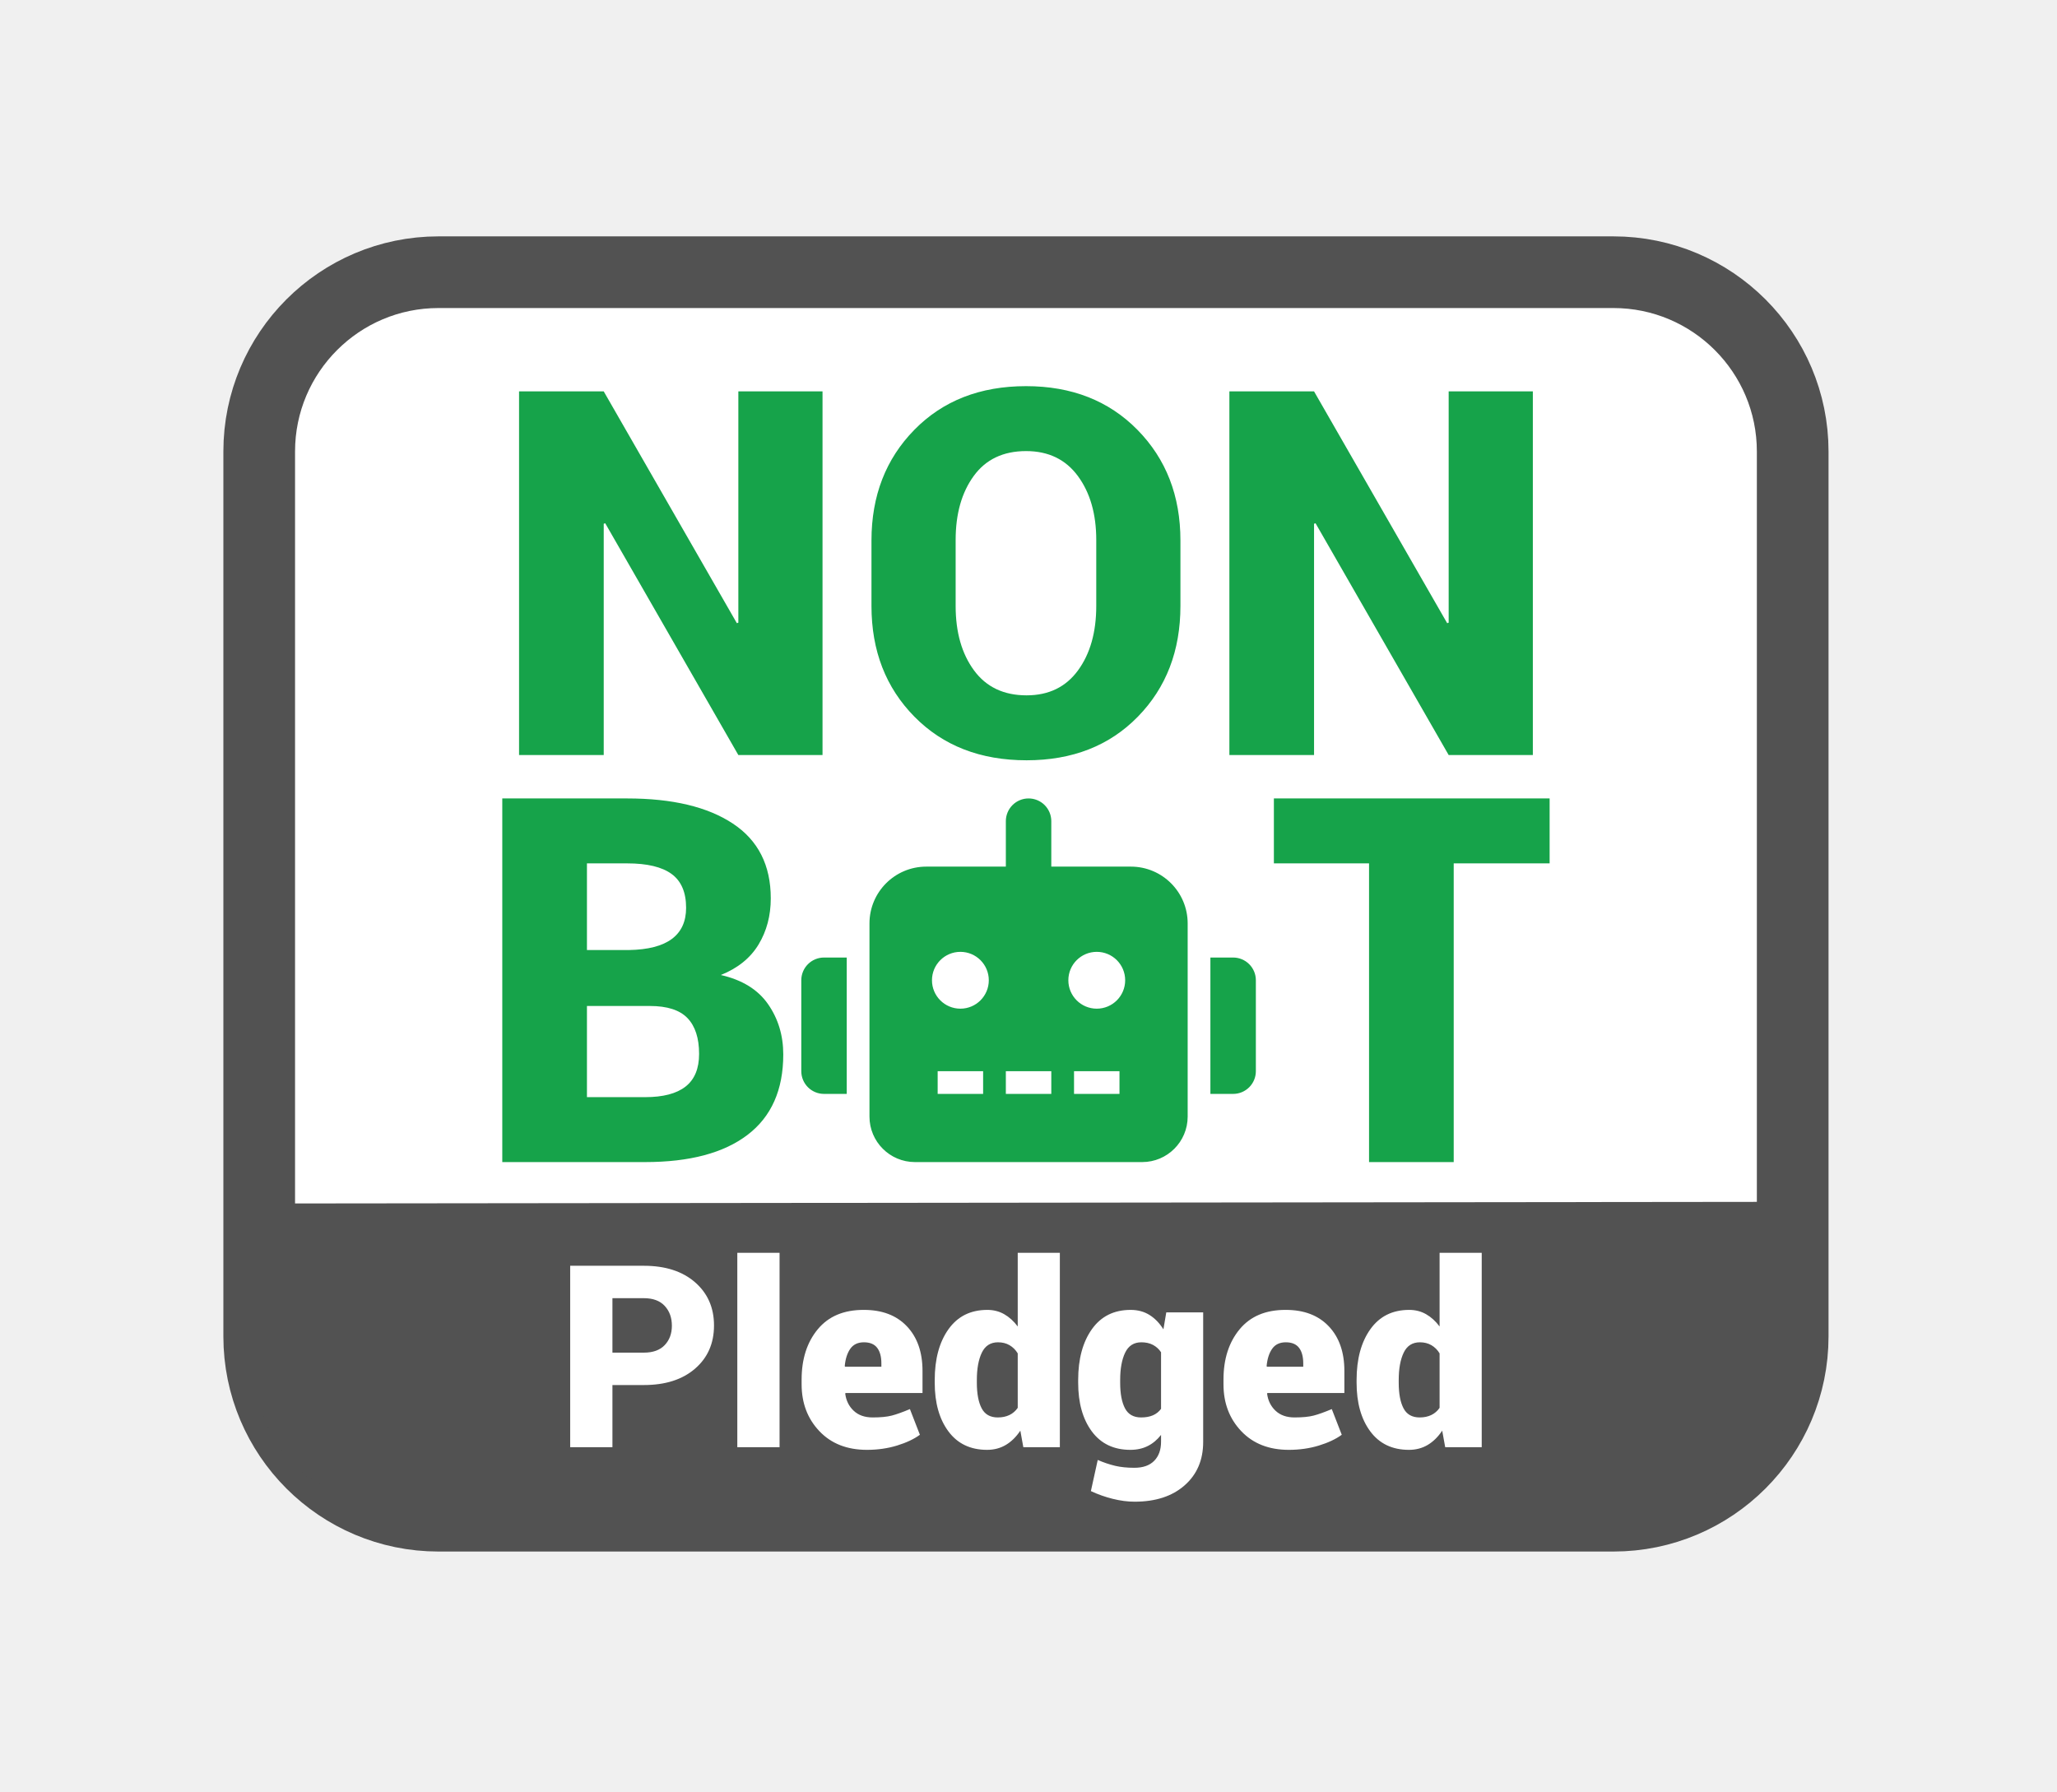
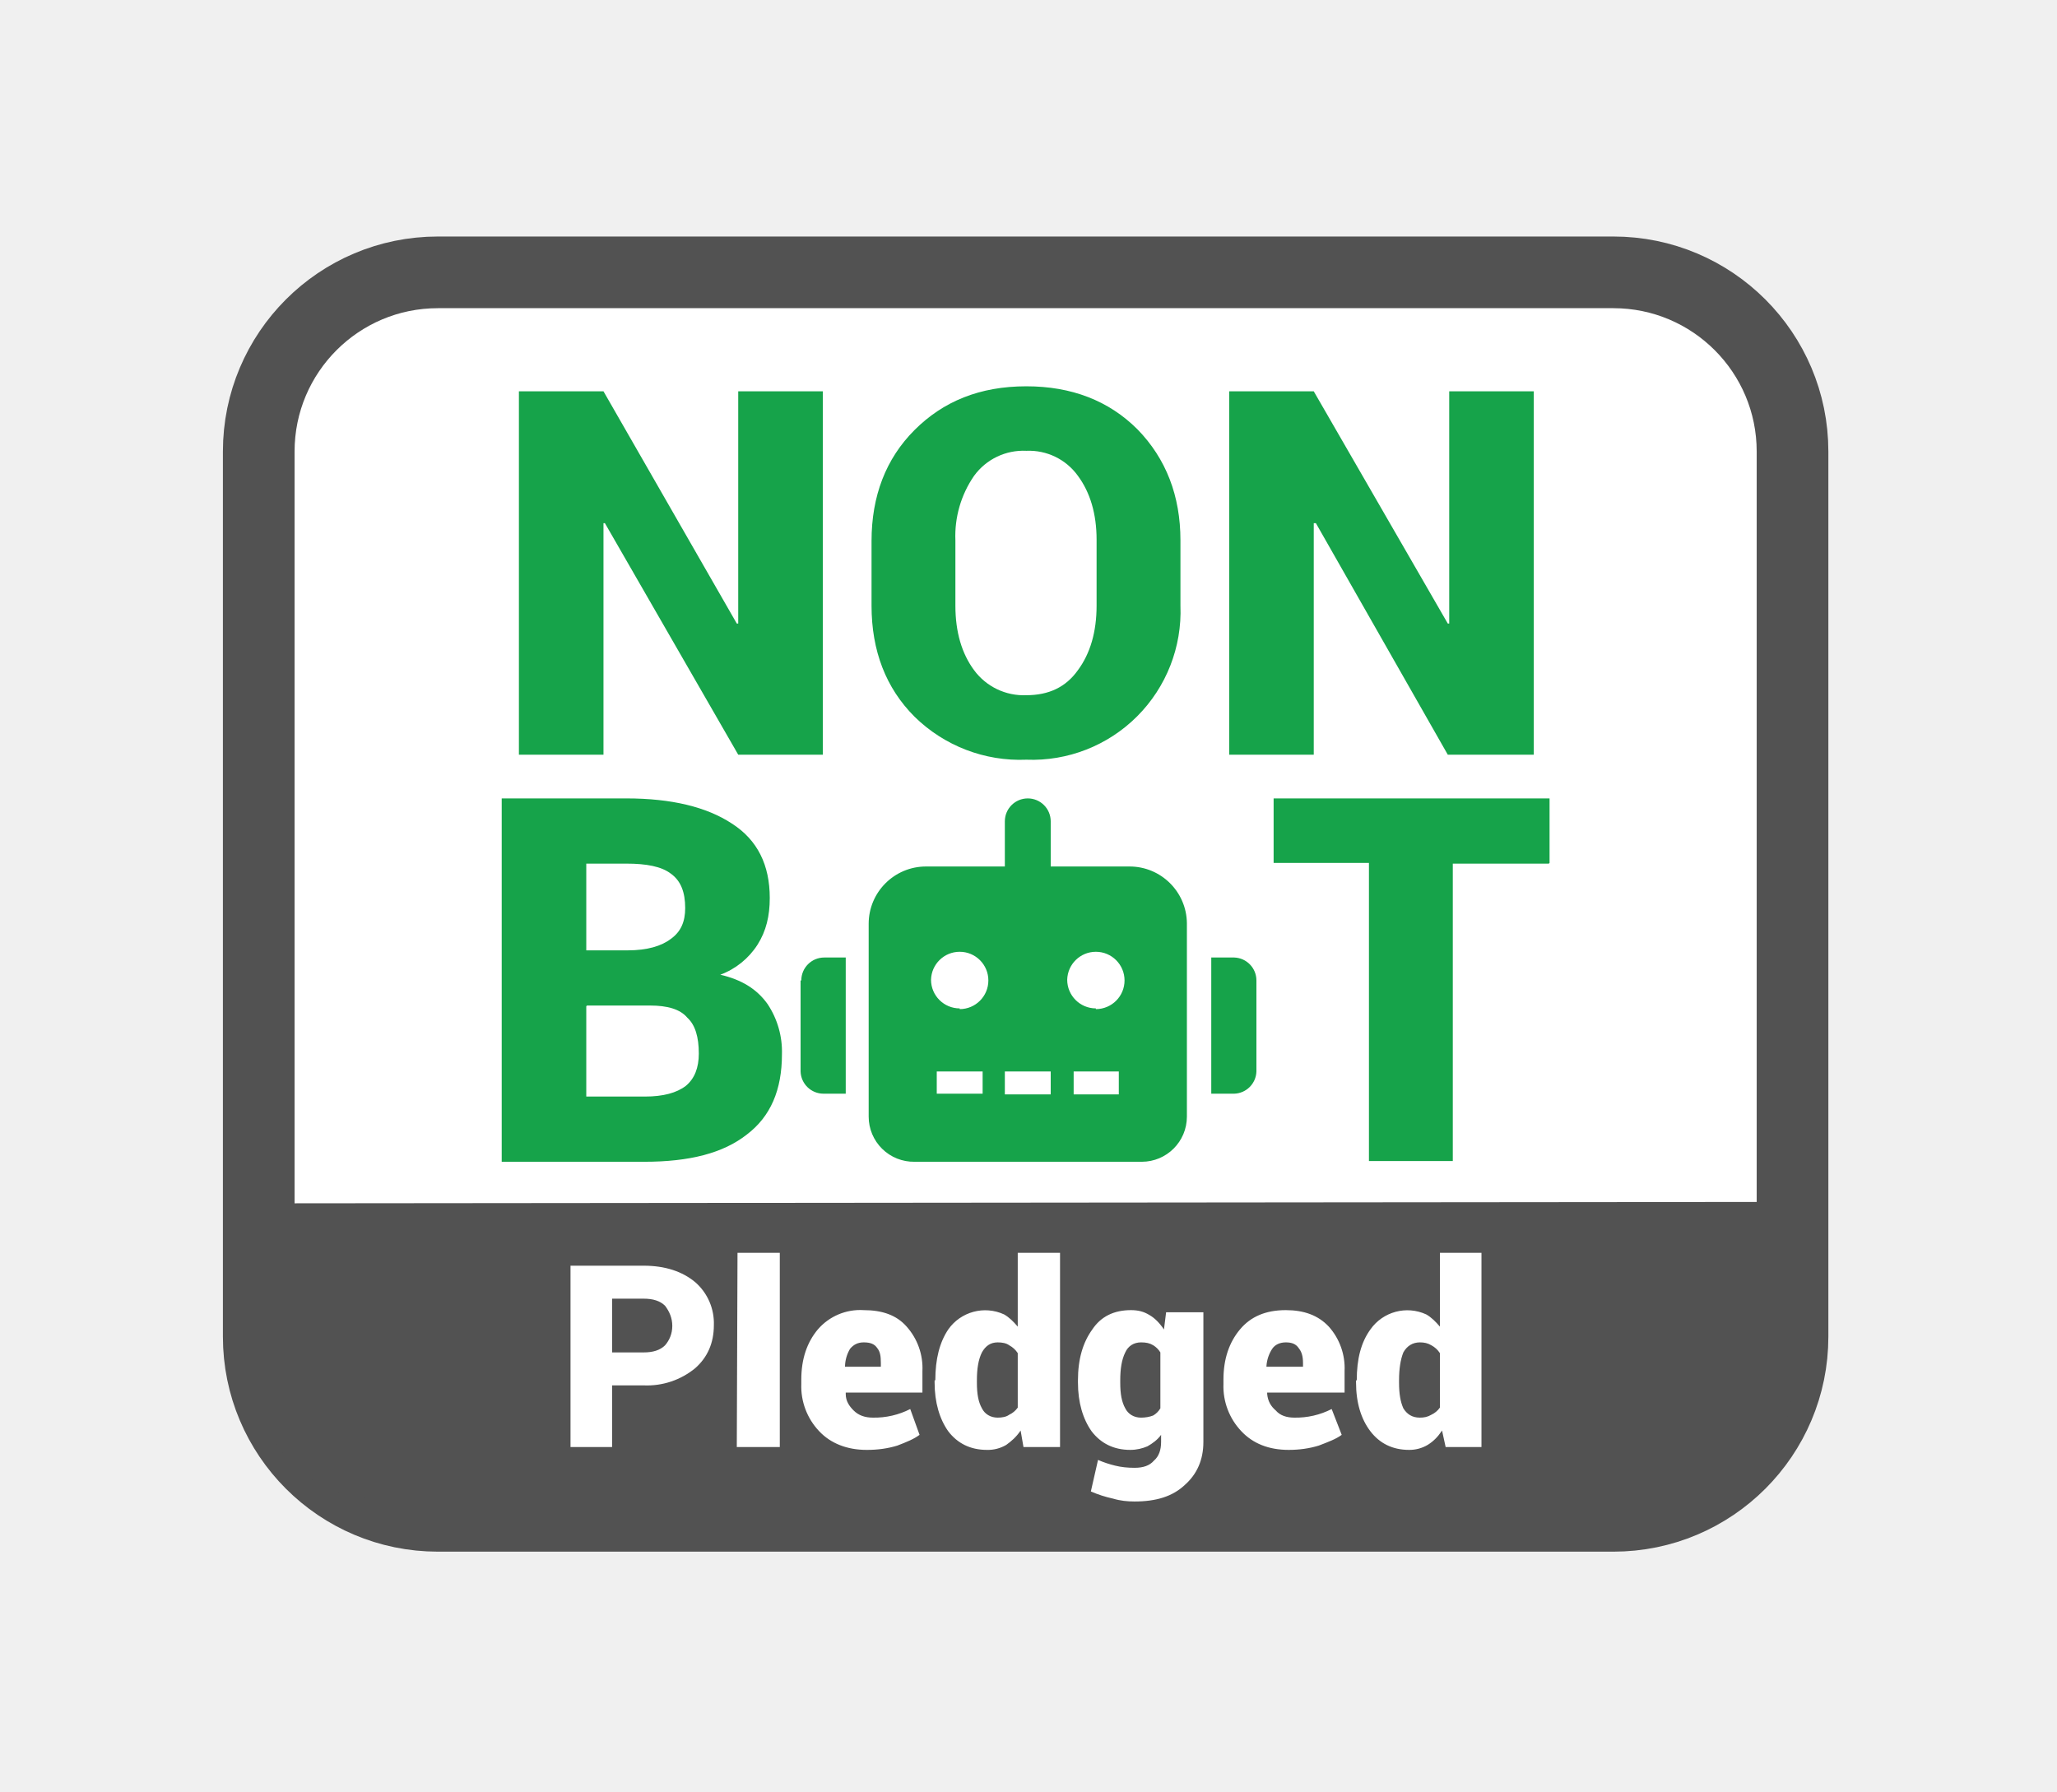
<svg xmlns="http://www.w3.org/2000/svg" xml:space="preserve" fill-rule="evenodd" stroke-linecap="round" stroke-linejoin="round" stroke-miterlimit="1.5" clip-rule="evenodd" viewBox="0 0 287 250">
-   <path fill="none" d="M0 0h286.289v249.785H0z" />
-   <path fill="#fff" stroke="#525252" stroke-width="10" d="M250.123 62.996c0-13.806-11.209-25.016-25.016-25.016H61.182c-13.807 0-25.016 11.21-25.016 25.016v123.471c0 13.807 11.209 25.016 25.016 25.016h163.925c13.807 0 25.016-11.209 25.016-25.016V62.996Z" />
-   <path fill="#16a34a" fill-rule="nonzero" d="M114.761 105.349h-11.744L84.443 73.01l-.209.07v32.269H72.421V54.61h11.813l18.574 32.339.209-.07V54.61h11.744v50.739ZM164.698 84.545c0 6.249-1.981 11.401-5.942 15.455-3.961 4.054-9.136 6.081-15.525 6.081-6.435 0-11.65-2.027-15.646-6.081-3.996-4.054-5.994-9.206-5.994-15.455v-9.13c0-6.227 1.992-11.372 5.976-15.438 3.985-4.066 9.183-6.098 15.595-6.098 6.365 0 11.546 2.032 15.542 6.098 3.996 4.066 5.994 9.211 5.994 15.438v9.13Zm-11.744-9.2c0-3.624-.854-6.598-2.561-8.921-1.708-2.323-4.118-3.485-7.231-3.485-3.183 0-5.617 1.156-7.301 3.467-1.684 2.312-2.526 5.291-2.526 8.939v9.2c0 3.67.853 6.667 2.561 8.99 1.707 2.324 4.153 3.485 7.335 3.485 3.09 0 5.483-1.161 7.179-3.485 1.696-2.323 2.544-5.32 2.544-8.99v-9.2ZM213.868 105.349h-11.744L183.55 73.01l-.209.07v32.269h-11.813V54.61h11.813l18.574 32.339.209-.07V54.61h11.744v50.739ZM70.08 162.143v-50.738h17.424c6.296 0 11.209 1.167 14.74 3.502 3.532 2.335 5.297 5.814 5.297 10.437 0 2.416-.569 4.565-1.707 6.447-1.139 1.881-2.893 3.299-5.262 4.251 2.973.674 5.169 2.027 6.586 4.06 1.417 2.033 2.126 4.373 2.126 7.022 0 4.948-1.661 8.688-4.984 11.221-3.322 2.532-8.084 3.798-14.287 3.798H70.08Zm11.813-21.78v12.72h8.12c2.509 0 4.391-.494 5.645-1.481 1.255-.988 1.882-2.504 1.882-4.548 0-2.207-.54-3.874-1.621-5.001-1.08-1.126-2.828-1.69-5.244-1.69h-8.782Zm0-7.806h5.855c2.671-.046 4.669-.563 5.993-1.55 1.325-.988 1.987-2.434 1.987-4.339 0-2.161-.674-3.735-2.021-4.722-1.348-.987-3.415-1.481-6.203-1.481h-5.611v12.092ZM216.209 120.465h-13.382v41.678h-11.813v-41.678h-13.277v-9.06h38.472v9.06ZM111.799 136.774v12.685a3.168 3.168 0 0 0 3.171 3.171h3.171v-19.027h-3.171a3.168 3.168 0 0 0-3.171 3.171Zm45.981-15.856h-11.099v-6.342a3.168 3.168 0 0 0-3.171-3.171 3.168 3.168 0 0 0-3.171 3.171v6.342H129.24a7.926 7.926 0 0 0-7.928 7.928v26.955a6.348 6.348 0 0 0 6.342 6.342h31.712a6.348 6.348 0 0 0 6.342-6.342v-26.955a7.925 7.925 0 0 0-7.928-7.928Zm-20.612 31.712h-6.342v-3.171h6.342v3.171Zm-3.171-11.892a3.963 3.963 0 0 1-3.964-3.964 3.963 3.963 0 0 1 3.964-3.964 3.963 3.963 0 0 1 3.964 3.964 3.963 3.963 0 0 1-3.964 3.964Zm12.684 11.892h-6.342v-3.171h6.342v3.171Zm9.514 0h-6.342v-3.171h6.342v3.171Zm-3.171-11.892a3.963 3.963 0 0 1-3.964-3.964 3.963 3.963 0 0 1 3.964-3.964 3.963 3.963 0 0 1 3.964 3.964 3.963 3.963 0 0 1-3.964 3.964Zm19.027-7.135h-3.172v19.027h3.172a3.168 3.168 0 0 0 3.171-3.171v-12.685a3.168 3.168 0 0 0-3.171-3.171Z" />
-   <path fill="#525252" d="m250.123 167.69-213.957.232v25.084c0 8.819 7.138 15.974 15.957 15.993l181.643.408a16.318 16.318 0 0 0 16.357-16.32V167.69Z" />
-   <g fill="#fff" fill-rule="nonzero">
-     <path d="M85.449 193.252v8.677h-5.895v-25.318h10.277c3.002 0 5.384.768 7.146 2.304 1.763 1.536 2.644 3.545 2.644 6.026 0 2.492-.881 4.5-2.644 6.025-1.762 1.524-4.144 2.286-7.146 2.286h-4.382Zm0-4.521h4.382c1.275 0 2.246-.35 2.912-1.052.667-.701 1-1.602 1-2.704 0-1.124-.333-2.046-1-2.764-.666-.719-1.637-1.079-2.912-1.079h-4.382v7.599ZM102.872 174.803h5.895v27.126h-5.895zM120.956 202.294c-2.77 0-4.981-.869-6.633-2.608-1.652-1.739-2.478-3.918-2.478-6.538v-.661c0-2.863.75-5.202 2.252-7.016 1.501-1.814 3.648-2.716 6.442-2.704 2.55 0 4.55.765 5.999 2.295 1.449 1.531 2.174 3.606 2.174 6.225v3.078h-10.746l-.035.105c.127.962.521 1.753 1.182 2.373.661.62 1.542.93 2.643.93 1.113 0 2.003-.087 2.669-.26.667-.174 1.51-.476 2.53-.905l1.392 3.582c-.823.603-1.887 1.105-3.191 1.505-1.304.399-2.704.599-4.2.599Zm-.417-15.006c-.846 0-1.481.301-1.904.904-.423.603-.681 1.409-.774 2.417l.052.087h5.06v-.452c0-.95-.197-1.681-.591-2.191-.394-.51-1.008-.765-1.843-.765ZM130.416 192.557c0-2.933.64-5.298 1.921-7.095 1.281-1.797 3.087-2.695 5.417-2.695.869 0 1.655.2 2.356.6.701.4 1.33.971 1.887 1.713v-10.277h5.877v27.126h-5.095l-.417-2.312c-.58.869-1.255 1.533-2.026 1.991-.771.458-1.643.686-2.617.686-2.318 0-4.115-.857-5.39-2.573-1.276-1.716-1.913-3.982-1.913-6.799v-.365Zm5.877.365c0 1.53.223 2.721.67 3.573.446.852 1.197 1.278 2.251 1.278.615 0 1.157-.113 1.626-.339.47-.226.855-.559 1.157-1v-7.598a3.204 3.204 0 0 0-1.148-1.148c-.464-.267-.997-.4-1.6-.4-1.043 0-1.797.481-2.26 1.443-.464.962-.696 2.238-.696 3.826v.365ZM150.43 192.557c0-2.933.638-5.298 1.913-7.095 1.275-1.797 3.078-2.695 5.408-2.695.997 0 1.872.235 2.625.704.754.47 1.403 1.139 1.948 2.009l.4-2.365h5.147v18.084c0 2.516-.864 4.533-2.591 6.051-1.727 1.519-4.052 2.278-6.973 2.278-.974 0-1.994-.133-3.06-.4a16.55 16.55 0 0 1-3.043-1.078l.956-4.347a14.39 14.39 0 0 0 2.452.826c.777.18 1.663.269 2.66.269 1.206 0 2.128-.324 2.765-.973.638-.65.957-1.536.957-2.661v-.956c-.534.684-1.154 1.203-1.861 1.556-.707.354-1.513.53-2.417.53-2.319 0-4.112-.857-5.382-2.573-1.269-1.716-1.904-3.982-1.904-6.799v-.365Zm5.86.365c0 1.53.223 2.721.67 3.573.446.852 1.196 1.278 2.251 1.278.638 0 1.186-.098 1.644-.295a2.76 2.76 0 0 0 1.139-.904v-7.895a3.035 3.035 0 0 0-1.122-1.026c-.458-.243-1-.365-1.626-.365-1.043 0-1.797.481-2.26 1.443-.464.962-.696 2.238-.696 3.826v.365ZM179.817 202.294c-2.771 0-4.982-.869-6.634-2.608-1.652-1.739-2.478-3.918-2.478-6.538v-.661c0-2.863.751-5.202 2.252-7.016s3.649-2.716 6.443-2.704c2.55 0 4.55.765 5.999 2.295 1.449 1.531 2.173 3.606 2.173 6.225v3.078h-10.746l-.035.105c.128.962.522 1.753 1.183 2.373.661.62 1.542.93 2.643.93 1.113 0 2.002-.087 2.669-.26.667-.174 1.51-.476 2.53-.905l1.391 3.582c-.823.603-1.887 1.105-3.191 1.505-1.304.399-2.704.599-4.199.599Zm-.417-15.006c-.847 0-1.481.301-1.904.904-.424.603-.682 1.409-.774 2.417l.052.087h5.06v-.452c0-.95-.197-1.681-.591-2.191-.394-.51-1.009-.765-1.843-.765ZM189.276 192.557c0-2.933.641-5.298 1.922-7.095 1.281-1.797 3.086-2.695 5.416-2.695.87 0 1.655.2 2.357.6.701.4 1.33.971 1.886 1.713v-10.277h5.878v27.126h-5.095l-.418-2.312c-.579.869-1.255 1.533-2.025 1.991-.771.458-1.644.686-2.617.686-2.319 0-4.116-.857-5.391-2.573-1.275-1.716-1.913-3.982-1.913-6.799v-.365Zm5.878.365c0 1.53.223 2.721.669 3.573.446.852 1.197 1.278 2.252 1.278.614 0 1.156-.113 1.626-.339a2.909 2.909 0 0 0 1.156-1v-7.598a3.202 3.202 0 0 0-1.147-1.148c-.464-.267-.997-.4-1.6-.4-1.044 0-1.797.481-2.261 1.443-.463.962-.695 2.238-.695 3.826v.365Z" />
-   </g>
+   <path fill="none" d="M0 0h286.3v249.8H0z" />
+   <path fill="#fff" stroke="#525252" stroke-width="10" d="M250.1 63a25 25 0 0 0-25-25h-164a25 25 0 0 0-25 25v123.5a25 25 0 0 0 25 25h164a25 25 0 0 0 25-25V63Z" />
+   <path fill="#16a34a" fill-rule="nonzero" d="M114.8 105.3H103L84.4 73h-.2v32.3H72.4V54.6h11.8L102.8 87h.2V54.6h11.8v50.7Zm49.9-20.8a20.7 20.7 0 0 1-21.5 21.5 21 21 0 0 1-15.6-6c-4-4-6-9.2-6-15.5v-9c0-6.3 2-11.5 6-15.5s9.1-6.1 15.6-6.1c6.3 0 11.5 2 15.5 6 4 4.1 6 9.3 6 15.5v9.1ZM153 75.3c0-3.6-.9-6.6-2.6-8.9a8.4 8.4 0 0 0-7.2-3.5 8.5 8.5 0 0 0-7.3 3.5 14.8 14.8 0 0 0-2.6 9v9.1c0 3.7.9 6.7 2.6 9a8.6 8.6 0 0 0 7.3 3.5c3.1 0 5.5-1.1 7.2-3.5 1.7-2.3 2.6-5.3 2.6-9v-9.2Zm60.9 30H202L183.6 73h-.3v32.3h-11.8V54.6h11.8L202 87h.2V54.6H214v50.7ZM70 162.1v-50.7h17.4c6.3 0 11.2 1.2 14.7 3.5 3.6 2.3 5.3 5.8 5.3 10.4 0 2.5-.5 4.6-1.7 6.5a10.5 10.5 0 0 1-5.2 4.2c3 .7 5.1 2 6.6 4.1a12 12 0 0 1 2 7c0 5-1.6 8.7-4.9 11.2-3.3 2.6-8 3.8-14.3 3.8H70Zm11.8-21.7V153H90c2.5 0 4.4-.5 5.7-1.5 1.2-1 1.8-2.5 1.8-4.5 0-2.3-.5-4-1.6-5-1-1.2-2.8-1.7-5.2-1.7h-8.8Zm0-7.8h5.8c2.7 0 4.7-.6 6-1.6 1.4-1 2-2.4 2-4.3 0-2.2-.6-3.8-2-4.8-1.3-1-3.4-1.4-6.2-1.4h-5.6v12Zm134.3-12.1h-13.4V162H191v-41.6h-13.3v-9h38.5v9Zm-104.4 16.3v12.7a3.2 3.2 0 0 0 3.2 3.1h3.1v-19H115a3.2 3.2 0 0 0-3.2 3.2Zm46-15.9h-11.1v-6.3a3.2 3.2 0 0 0-3.2-3.2 3.2 3.2 0 0 0-3.2 3.2v6.3h-11a8 8 0 0 0-8 8v26.9a6.3 6.3 0 0 0 6.4 6.3h31.7a6.3 6.3 0 0 0 6.3-6.3v-27a8 8 0 0 0-8-7.9Zm-20.6 31.7h-6.4v-3.1h6.4v3.1Zm-3.2-11.9a4 4 0 0 1-4-4 4 4 0 0 1 4-3.9 4 4 0 0 1 4 4 4 4 0 0 1-4 4Zm12.7 12h-6.4v-3.2h6.4v3.1Zm9.5 0h-6.3v-3.2h6.3v3.1Zm-3.2-12a4 4 0 0 1-4-4 4 4 0 0 1 4-3.9 4 4 0 0 1 4 4 4 4 0 0 1-4 4Zm19-7.1H169v19h3.2a3.2 3.2 0 0 0 3.1-3.1v-12.7a3.2 3.2 0 0 0-3.1-3.2Z" />
+   <path fill="#525252" d="m250.1 167.7-214 .2V193a16 16 0 0 0 16 16l181.7.4a16.3 16.3 0 0 0 16.3-16.3v-25.4Z" />
+   <path fill="#fff" fill-rule="nonzero" d="M85.4 193.3v8.6h-5.8v-25.3h10.2c3 0 5.4.8 7.2 2.3a7.6 7.6 0 0 1 2.6 6c0 2.5-.9 4.5-2.6 6a10.6 10.6 0 0 1-7.2 2.4h-4.4Zm0-4.6h4.4c1.3 0 2.3-.3 3-1 .6-.7 1-1.6 1-2.7s-.4-2-1-2.8c-.7-.7-1.7-1-3-1h-4.4v7.5Zm17.5-13.9h5.9v27.1h-6zm18 27.5c-2.7 0-5-.9-6.6-2.6a9.1 9.1 0 0 1-2.5-6.6v-.6c0-2.9.8-5.2 2.3-7a7.8 7.8 0 0 1 6.4-2.7c2.6 0 4.6.7 6 2.3a8.7 8.7 0 0 1 2.2 6.2v3H118v.2c0 1 .5 1.7 1.1 2.3.7.7 1.6 1 2.7 1a11 11 0 0 0 5.2-1.2l1.3 3.6c-.8.6-1.8 1-3.1 1.5-1.3.4-2.7.6-4.2.6Zm-.4-15c-.8 0-1.4.3-1.9.9a5 5 0 0 0-.7 2.4v.1h5v-.5c0-1-.1-1.6-.5-2.1-.4-.6-1-.8-1.9-.8Zm10 5.3c0-3 .6-5.3 1.8-7.1a6.3 6.3 0 0 1 7.8-2.1c.7.4 1.3 1 1.9 1.7v-10.3h5.9v27.1h-5.1l-.4-2.3c-.6.9-1.3 1.5-2 2a5 5 0 0 1-2.7.7c-2.3 0-4.1-.9-5.4-2.6-1.2-1.7-1.9-4-1.9-6.8v-.3Zm5.8.3c0 1.6.2 2.7.7 3.6.4.8 1.2 1.3 2.2 1.3.6 0 1.2-.1 1.6-.4a3 3 0 0 0 1.2-1v-7.6a3.2 3.2 0 0 0-1.2-1.1c-.4-.3-1-.4-1.6-.4-1 0-1.7.5-2.2 1.4-.5 1-.7 2.3-.7 3.9v.3Zm14.1-.3c0-3 .7-5.3 2-7.1 1.2-1.8 3-2.7 5.4-2.7 1 0 1.8.2 2.6.7.7.4 1.4 1.1 2 2l.3-2.4h5.2v18.1c0 2.5-.9 4.5-2.6 6-1.7 1.6-4 2.3-7 2.3-1 0-2-.1-3-.4a16.6 16.6 0 0 1-3.1-1l1-4.4a14.4 14.4 0 0 0 2.4.8c.8.2 1.7.3 2.7.3 1.2 0 2.1-.3 2.7-1 .7-.6 1-1.5 1-2.6v-1c-.5.7-1.2 1.2-1.9 1.6-.7.3-1.5.5-2.4.5-2.3 0-4.1-.9-5.4-2.6-1.2-1.7-1.9-4-1.9-6.8v-.3Zm5.9.3c0 1.6.2 2.7.7 3.6.4.8 1.2 1.3 2.2 1.3.6 0 1.2-.1 1.7-.3a2.8 2.8 0 0 0 1-1v-7.8a3 3 0 0 0-1-1c-.5-.3-1-.4-1.7-.4-1 0-1.8.5-2.2 1.4-.5 1-.7 2.3-.7 3.9v.3Zm23.5 9.4c-2.8 0-5-.9-6.6-2.6a9.1 9.1 0 0 1-2.5-6.6v-.6c0-2.9.8-5.2 2.3-7s3.6-2.7 6.4-2.7c2.5 0 4.5.7 6 2.3a8.7 8.7 0 0 1 2.2 6.2v3h-10.8v.2c.1 1 .5 1.7 1.2 2.3.6.7 1.5 1 2.6 1a11 11 0 0 0 5.2-1.2l1.4 3.6c-.8.6-1.9 1-3.2 1.5-1.3.4-2.7.6-4.2.6Zm-.4-15c-.8 0-1.5.3-1.9.9a5 5 0 0 0-.8 2.4v.1h5.1v-.5c0-1-.2-1.6-.6-2.1-.4-.6-1-.8-1.8-.8Zm9.9 5.3c0-3 .6-5.3 1.9-7.1a6.3 6.3 0 0 1 7.8-2.1c.7.4 1.3 1 1.9 1.7v-10.3h5.8v27.1h-5l-.5-2.3c-.6.9-1.2 1.5-2 2a5 5 0 0 1-2.6.7c-2.3 0-4.1-.9-5.4-2.6-1.3-1.7-2-4-2-6.8v-.3Zm5.9.3c0 1.6.2 2.7.6 3.6.5.8 1.2 1.3 2.3 1.3.6 0 1.1-.1 1.6-.4a3 3 0 0 0 1.2-1v-7.6a3.2 3.2 0 0 0-1.2-1.1c-.5-.3-1-.4-1.6-.4-1 0-1.8.5-2.3 1.4-.4 1-.6 2.3-.6 3.9v.3Z" />
</svg>
